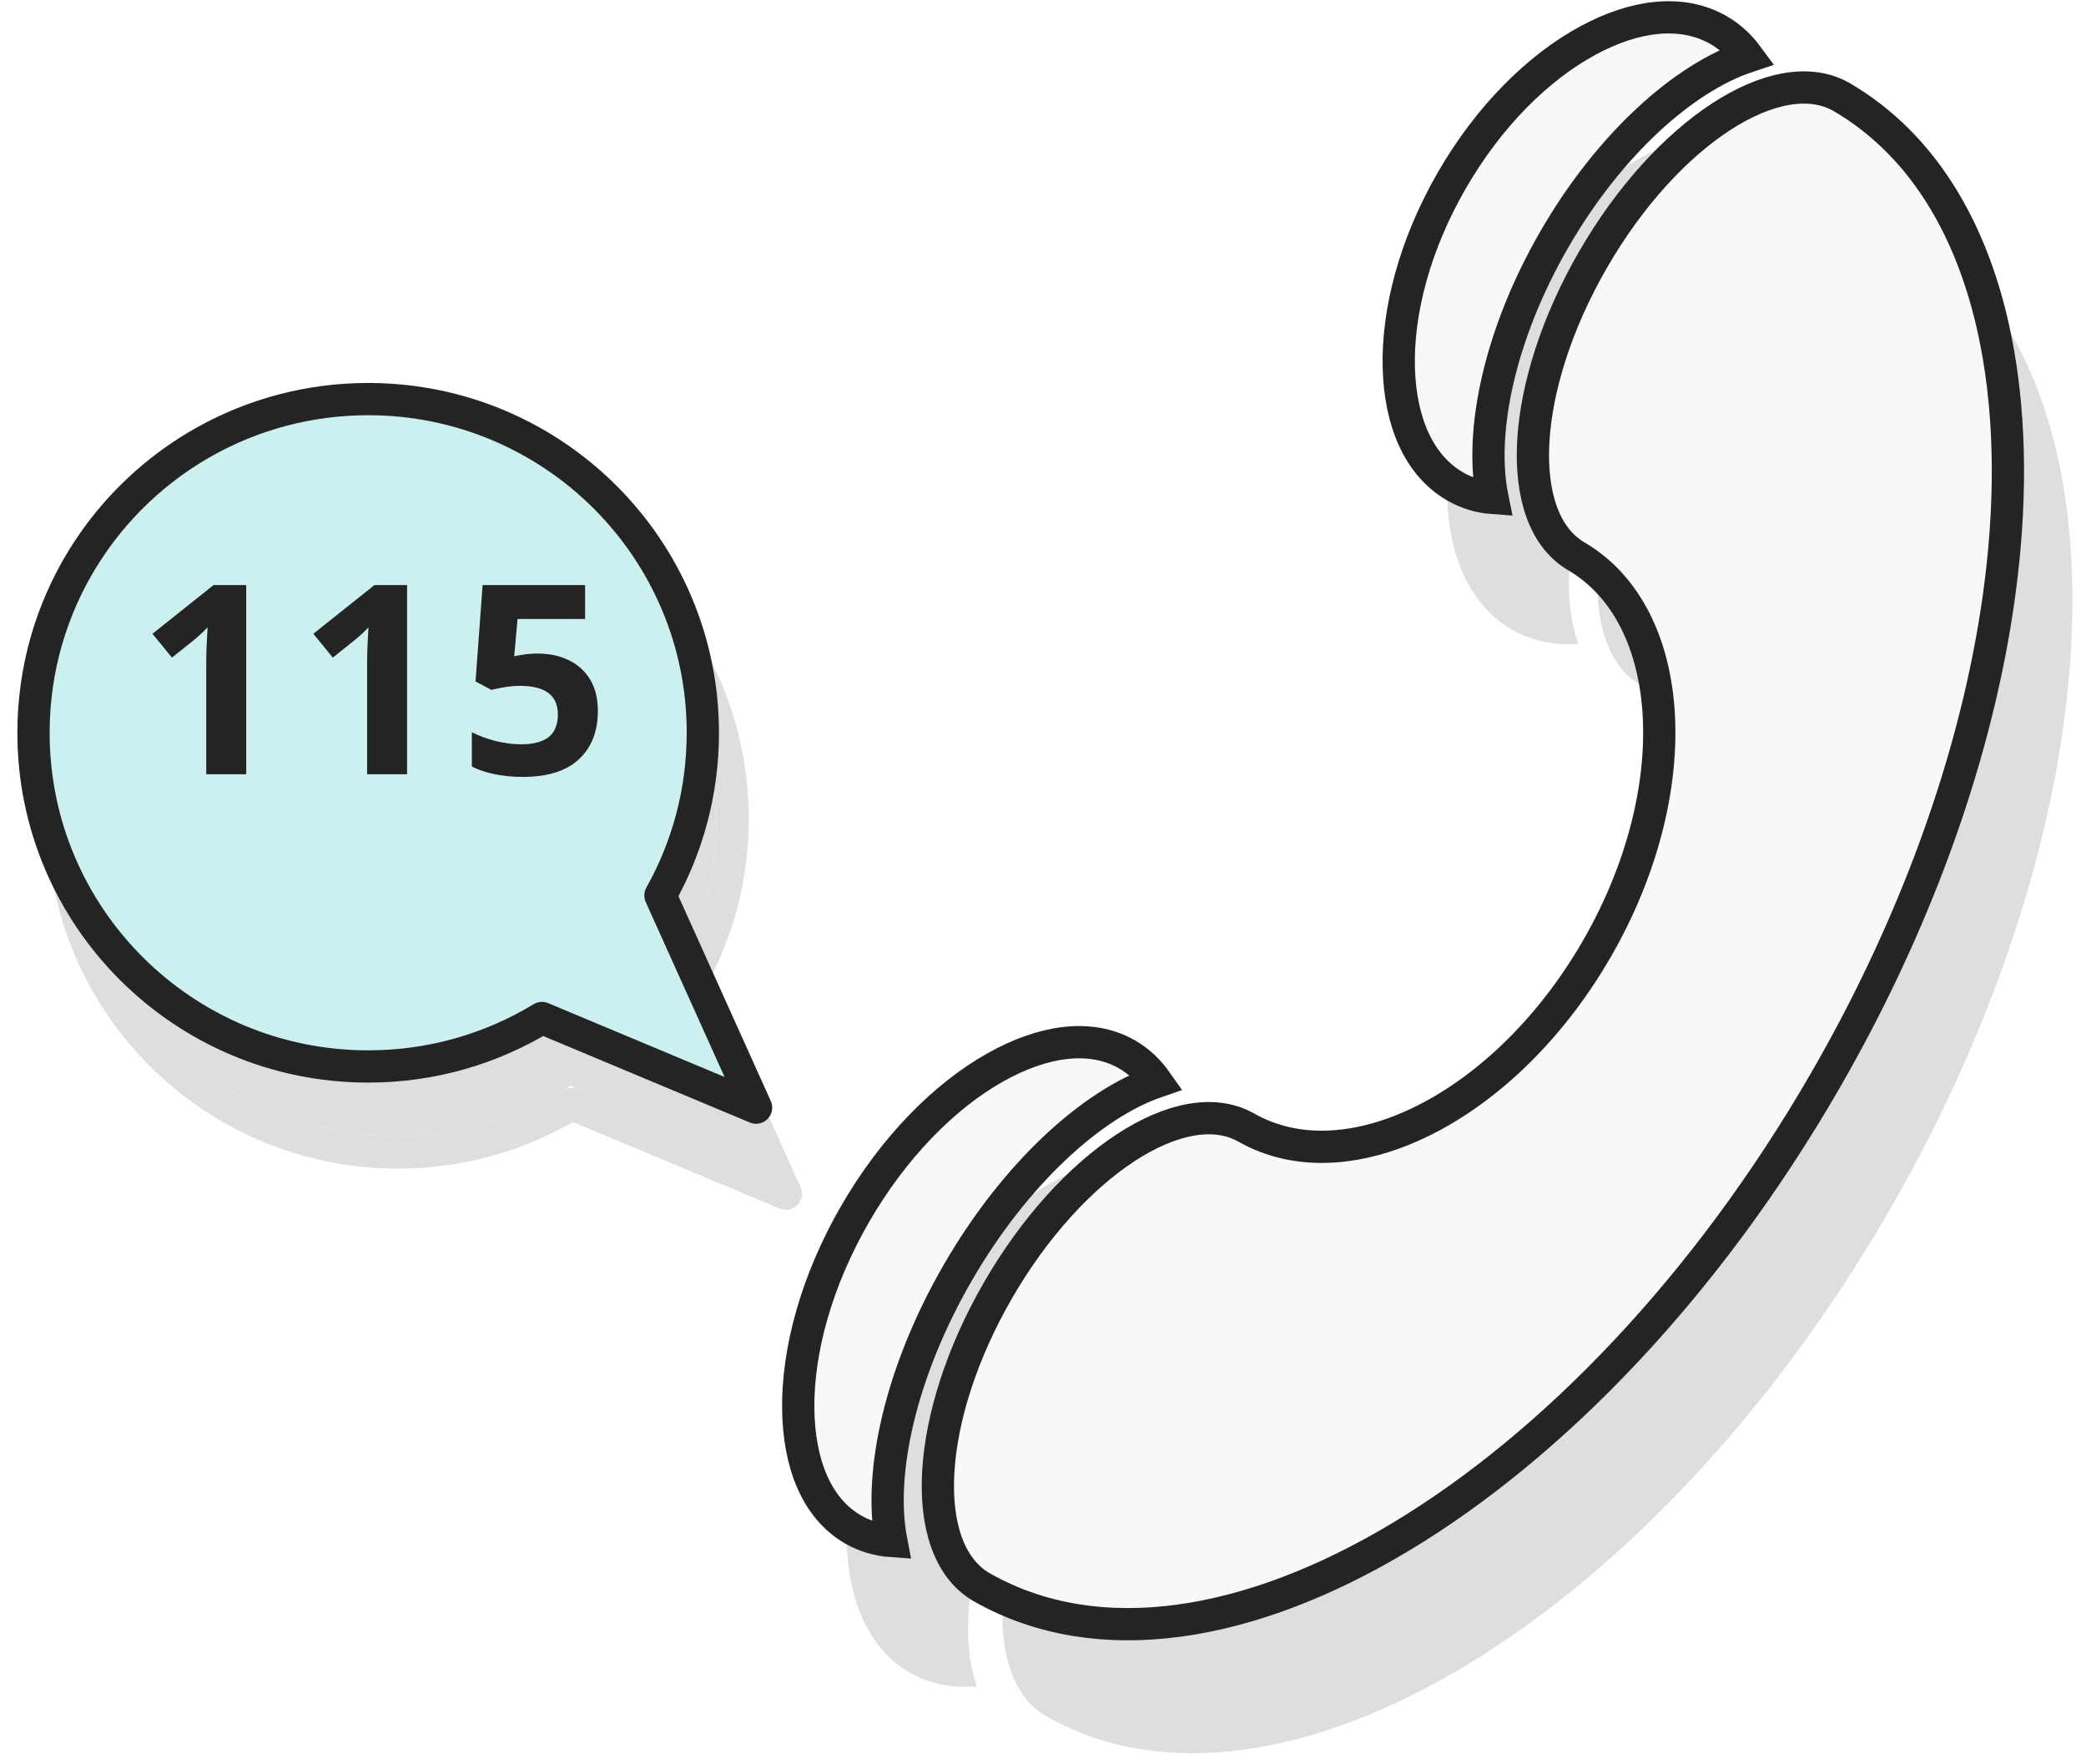
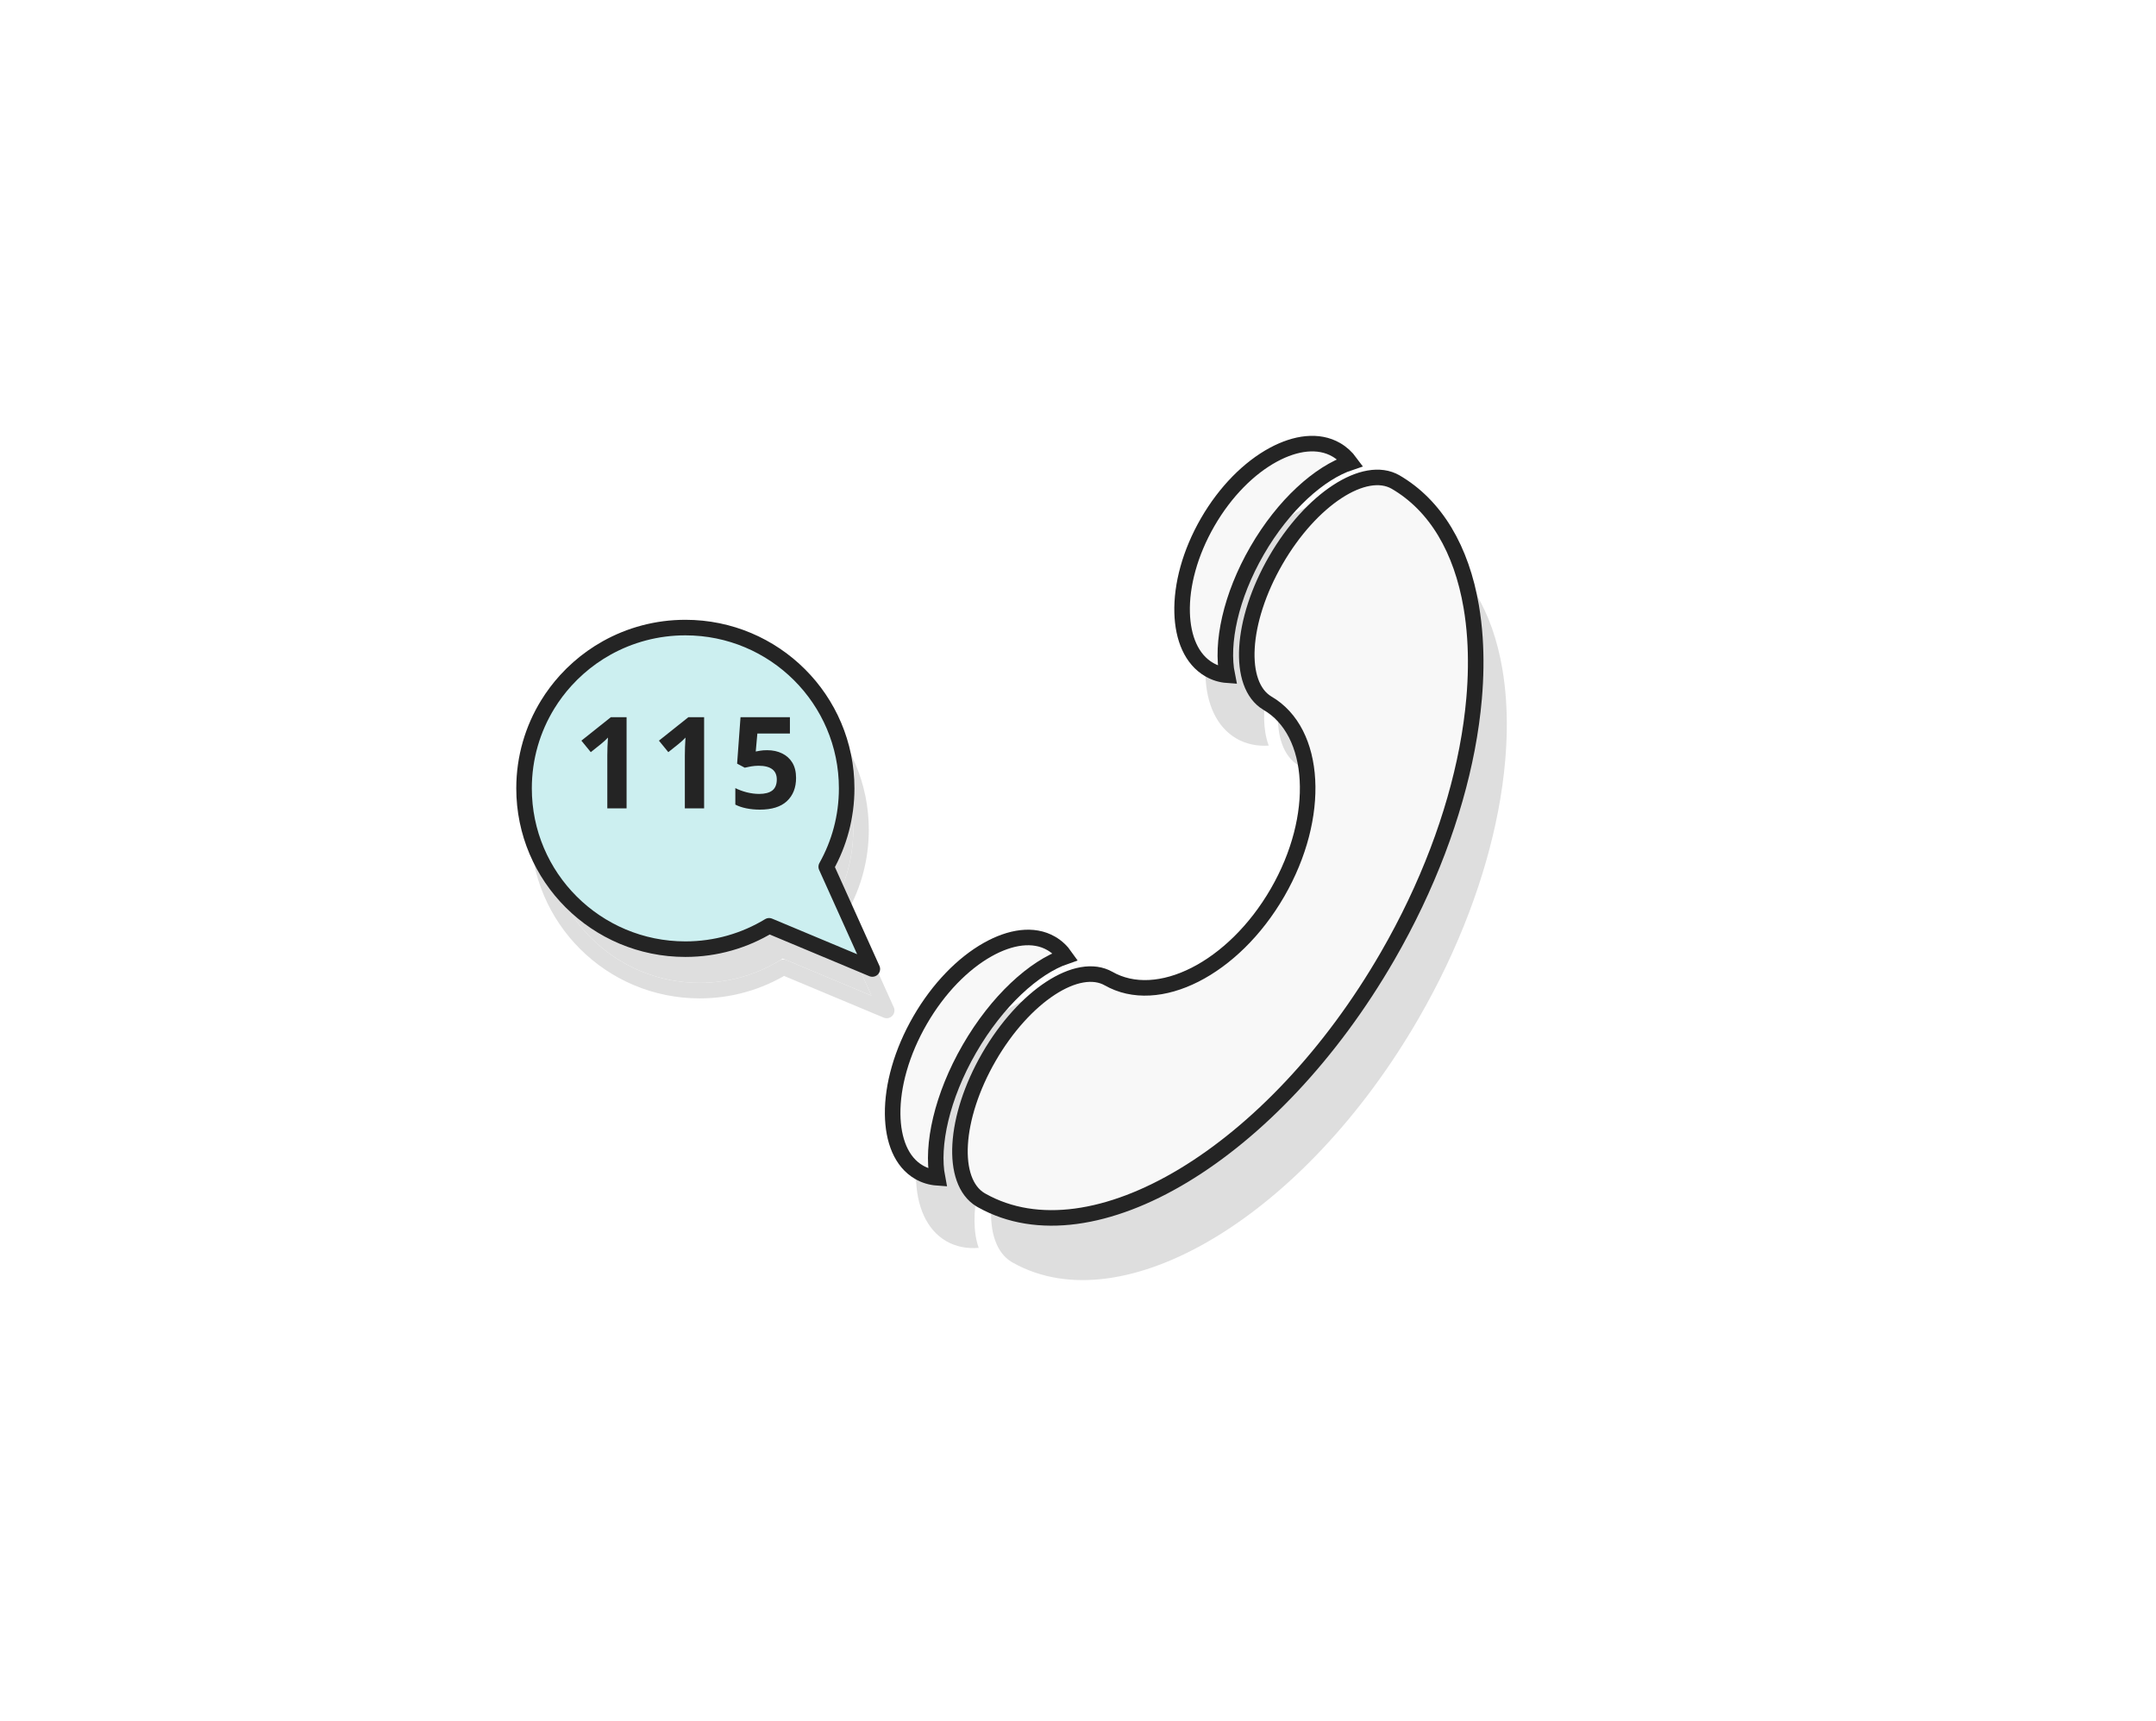
- <svg xmlns="http://www.w3.org/2000/svg" xmlns:xlink="http://www.w3.org/1999/xlink" width="97px" height="82px" viewBox="0 0 97 82" version="1.1">
+ <svg xmlns="http://www.w3.org/2000/svg" xmlns:xlink="http://www.w3.org/1999/xlink" width="208px" height="166px" viewBox="0 0 208 166" version="1.1">
  <defs>
    <path d="M18.004,27 C20.826,27 23.463,27.794 25.706,29.172 C26.493,29.656 27.231,30.212 27.912,30.83 C28.316,31.197 28.7,31.587 29.061,31.996 C29.76,32.788 30.376,33.655 30.895,34.584 C32.089,36.722 32.769,39.188 32.769,41.813 C32.769,49.993 26.158,56.625 18.004,56.625 C15.256,56.625 12.684,55.873 10.481,54.562 L2,58.385 L5.582,49.825 C4.099,47.515 3.238,44.765 3.238,41.813 C3.238,33.632 9.849,27 18.004,27 Z" id="path-1" />
  </defs>
-   <g id="01_Design" stroke="none" stroke-width="1" fill="none" fill-rule="evenodd">
-     <g id="01_all-services" transform="translate(-1141, -688)">
-       <g id="buergertelefon_115" transform="translate(1092, 646)">
-         <g id="Group-15" transform="translate(51, 38)">
-           <g id="Group-14" transform="translate(69.84808, 51.47276) rotate(-240) translate(-69.84808, -51.47276) translate(27.84808, 32.97276)" fill="#DEDEDE">
-             <path d="M41.598,0.232 C63.591,0.232 81.438,10.111 81.597,22.331 L81.598,22.431 C81.598,22.439 81.598,22.447 81.598,22.455 C81.598,22.468 81.598,22.482 81.598,22.495 C81.529,25.913 76.035,28.672 69.268,28.672 C62.458,28.672 56.938,25.878 56.938,22.431 L56.939,22.495 L56.938,22.495 C56.938,16.972 50.07,12.495 41.598,12.495 C33.126,12.495 26.259,16.972 26.259,22.495 C26.189,25.913 20.695,28.672 13.928,28.672 C7.119,28.672 1.598,25.878 1.598,22.431 L1.599,22.495 L1.598,22.495 L1.599,22.455 L1.598,22.431 C1.598,22.398 1.599,22.365 1.6,22.331 L1.598,22.495 C1.598,17.915 4.083,13.658 8.344,10.119 C9.11,9.482 9.933,8.869 10.81,8.281 C12.347,7.252 14.046,6.3 15.887,5.44 C17.325,4.768 18.849,4.151 20.448,3.595 C26.584,1.464 33.832,0.232 41.598,0.232 Z" id="Combined-Shape" style="mix-blend-mode: darken;" />
-             <path d="M26.045,25.916 C26.669,26.852 27.013,27.877 27.013,28.951 C27.013,33.369 21.193,36.951 14.013,36.951 C6.833,36.951 1.013,33.369 1.013,28.951 C1.013,27.877 1.357,26.852 1.981,25.916 C3.922,28.283 8.578,29.951 14.013,29.951 C19.398,29.951 24.018,28.314 25.992,25.981 Z" id="Combined-Shape" style="mix-blend-mode: darken;" />
-             <path d="M82.008,25.916 C82.656,26.852 83.013,27.877 83.013,28.951 C83.013,33.369 76.969,36.951 69.513,36.951 C62.057,36.951 56.013,33.369 56.013,28.951 C56.013,27.877 56.37,26.852 57.019,25.916 C59.035,28.284 63.87,29.951 69.513,29.951 C75.136,29.951 79.955,28.296 81.986,25.943 Z" id="Combined-Shape-Copy-3" style="mix-blend-mode: darken;" />
-           </g>
-           <g id="Group-14" transform="translate(66.5, 45.80769) rotate(-240) translate(-66.5, -45.80769) translate(25, 27.30769)" fill="#F8F8F8" stroke="#242424" stroke-width="1.5">
-             <path d="M40.634,0.098 C62.627,0.098 80.474,9.977 80.633,22.197 L80.634,22.297 C80.634,22.305 80.634,22.313 80.634,22.321 C80.634,22.334 80.634,22.348 80.634,22.361 C80.564,25.779 75.071,28.538 68.304,28.538 C61.494,28.538 55.973,25.744 55.973,22.297 L55.975,22.361 L55.973,22.361 C55.973,16.839 49.106,12.361 40.634,12.361 C32.162,12.361 25.295,16.839 25.295,22.361 C25.225,25.779 19.731,28.538 12.964,28.538 C6.154,28.538 0.634,25.744 0.634,22.297 L0.635,22.361 L0.634,22.361 L0.635,22.321 L0.634,22.297 C0.634,22.264 0.634,22.231 0.636,22.197 L0.634,22.361 C0.634,17.781 3.119,13.524 7.379,9.985 C8.146,9.348 8.969,8.735 9.846,8.147 C11.382,7.118 13.082,6.166 14.923,5.306 C16.361,4.634 17.885,4.017 19.484,3.461 C25.62,1.33 32.868,0.098 40.634,0.098 Z" id="Combined-Shape" stroke-linejoin="round" />
-             <path d="M1.184,27.03 C3.519,29.109 7.933,30.567 13.049,30.567 C18.151,30.567 22.558,29.117 24.896,27.047 C25.164,27.599 25.299,28.198 25.299,28.817 C25.299,30.799 23.935,32.551 21.848,33.835 C19.596,35.221 16.483,36.067 13.049,36.067 C9.615,36.067 6.502,35.221 4.25,33.835 C2.163,32.551 0.799,30.799 0.799,28.817 C0.799,28.198 0.934,27.599 1.184,27.03 Z" id="Combined-Shape" />
-             <path d="M56.214,27.001 C58.623,29.096 63.22,30.567 68.549,30.567 C73.872,30.567 78.466,29.099 80.876,27.009 C81.153,27.579 81.299,28.188 81.299,28.817 C81.299,30.799 79.877,32.546 77.713,33.829 C75.367,35.218 72.125,36.067 68.549,36.067 C64.973,36.067 61.731,35.218 59.385,33.829 C57.221,32.546 55.799,30.799 55.799,28.817 C55.799,28.187 55.945,27.579 56.214,27.001 Z" id="Combined-Shape-Copy-3" />
-           </g>
-           <g id="Combined-Shape" stroke-linejoin="round" transform="translate(17.38462, 42.69231) rotate(-90) translate(-17.38462, -42.69231) ">
-             <use fill="#DEDEDE" fill-rule="evenodd" style="mix-blend-mode: darken;" xlink:href="#path-1" />
-             <path stroke="#DEDEDE" stroke-width="1.5" d="M18.004,26.25 C20.97,26.25 23.742,27.085 26.098,28.533 C26.925,29.042 27.701,29.625 28.417,30.275 C28.841,30.661 29.244,31.07 29.624,31.5 C30.358,32.331 31.005,33.242 31.55,34.218 C32.804,36.465 33.519,39.055 33.519,41.813 C33.519,46.11 31.783,50 28.976,52.816 C26.168,55.633 22.288,57.375 18.004,57.375 C15.257,57.375 12.677,56.659 10.439,55.403 L10.439,55.403 L0.574,59.85 L4.741,49.893 C3.311,47.538 2.488,44.772 2.488,41.813 C2.488,37.515 4.224,33.625 7.031,30.809 C9.839,27.992 13.719,26.25 18.004,26.25 Z" />
-           </g>
-           <path d="M16.619,22.25 C19.585,22.25 22.357,23.085 24.714,24.533 C25.541,25.042 26.317,25.625 27.032,26.275 C27.456,26.661 27.859,27.07 28.239,27.5 C28.973,28.331 29.62,29.242 30.165,30.218 C31.419,32.465 32.135,35.055 32.135,37.813 C32.135,42.11 30.398,46 27.591,48.816 C24.783,51.633 20.904,53.375 16.619,53.375 C13.872,53.375 11.293,52.659 9.055,51.403 L9.055,51.403 L-0.811,55.85 L3.356,45.893 C1.927,43.538 1.103,40.772 1.103,37.813 C1.103,33.515 2.84,29.625 5.647,26.809 C8.455,23.992 12.334,22.25 16.619,22.25 Z" id="Combined-Shape" stroke="#242424" stroke-width="1.5" fill="#CCEFF0" stroke-linejoin="round" transform="translate(16, 38.69231) rotate(-90) translate(-16, -38.69231) " />
-           <text id="115" font-family="PTSans-Bold, PT Sans" font-size="12.308" font-weight="bold" line-spacing="17.231" letter-spacing="0.44" fill="#242424">
-             <tspan x="4.373" y="40">115</tspan>
-           </text>
-         </g>
+   <g id="icon_servicetel" stroke="none" stroke-width="1" fill="none" fill-rule="evenodd">
+     <g id="Group-15" transform="translate(51, 38)">
+       <g id="Group-14" transform="translate(69.84808, 51.47276) rotate(-240) translate(-69.84808, -51.47276) translate(27.84808, 32.97276)" fill="#DEDEDE">
+         <path d="M41.598,0.232 C63.591,0.232 81.438,10.111 81.597,22.331 L81.598,22.431 C81.598,22.439 81.598,22.447 81.598,22.455 C81.598,22.468 81.598,22.482 81.598,22.495 C81.529,25.913 76.035,28.672 69.268,28.672 C62.458,28.672 56.938,25.878 56.938,22.431 L56.939,22.495 L56.938,22.495 C56.938,16.972 50.07,12.495 41.598,12.495 C33.126,12.495 26.259,16.972 26.259,22.495 C26.189,25.913 20.695,28.672 13.928,28.672 C7.119,28.672 1.598,25.878 1.598,22.431 L1.599,22.495 L1.598,22.495 L1.599,22.455 L1.598,22.431 C1.598,22.398 1.599,22.365 1.6,22.331 L1.598,22.495 C1.598,17.915 4.083,13.658 8.344,10.119 C9.11,9.482 9.933,8.869 10.81,8.281 C12.347,7.252 14.046,6.3 15.887,5.44 C17.325,4.768 18.849,4.151 20.448,3.595 C26.584,1.464 33.832,0.232 41.598,0.232 Z" id="Combined-Shape" style="mix-blend-mode: darken;" />
+         <path d="M26.045,25.916 C26.669,26.852 27.013,27.877 27.013,28.951 C27.013,33.369 21.193,36.951 14.013,36.951 C6.833,36.951 1.013,33.369 1.013,28.951 C1.013,27.877 1.357,26.852 1.981,25.916 C3.922,28.283 8.578,29.951 14.013,29.951 C19.398,29.951 24.018,28.314 25.992,25.981 Z" id="Combined-Shape" style="mix-blend-mode: darken;" />
+         <path d="M82.008,25.916 C82.656,26.852 83.013,27.877 83.013,28.951 C83.013,33.369 76.969,36.951 69.513,36.951 C62.057,36.951 56.013,33.369 56.013,28.951 C56.013,27.877 56.37,26.852 57.019,25.916 C59.035,28.284 63.87,29.951 69.513,29.951 C75.136,29.951 79.955,28.296 81.986,25.943 Z" id="Combined-Shape-Copy-3" style="mix-blend-mode: darken;" />
      </g>
+       <g id="Group-14" transform="translate(66.5, 45.80769) rotate(-240) translate(-66.5, -45.80769) translate(25, 27.30769)" fill="#F8F8F8" stroke="#242424" stroke-width="1.5">
+         <path d="M40.634,0.098 C62.627,0.098 80.474,9.977 80.633,22.197 L80.634,22.297 C80.634,22.305 80.634,22.313 80.634,22.321 C80.634,22.334 80.634,22.348 80.634,22.361 C80.564,25.779 75.071,28.538 68.304,28.538 C61.494,28.538 55.973,25.744 55.973,22.297 L55.975,22.361 L55.973,22.361 C55.973,16.839 49.106,12.361 40.634,12.361 C32.162,12.361 25.295,16.839 25.295,22.361 C25.225,25.779 19.731,28.538 12.964,28.538 C6.154,28.538 0.634,25.744 0.634,22.297 L0.635,22.361 L0.634,22.361 L0.635,22.321 L0.634,22.297 C0.634,22.264 0.634,22.231 0.636,22.197 L0.634,22.361 C0.634,17.781 3.119,13.524 7.379,9.985 C8.146,9.348 8.969,8.735 9.846,8.147 C11.382,7.118 13.082,6.166 14.923,5.306 C16.361,4.634 17.885,4.017 19.484,3.461 C25.62,1.33 32.868,0.098 40.634,0.098 Z" id="Combined-Shape" stroke-linejoin="round" />
+         <path d="M1.184,27.03 C3.519,29.109 7.933,30.567 13.049,30.567 C18.151,30.567 22.558,29.117 24.896,27.047 C25.164,27.599 25.299,28.198 25.299,28.817 C25.299,30.799 23.935,32.551 21.848,33.835 C19.596,35.221 16.483,36.067 13.049,36.067 C9.615,36.067 6.502,35.221 4.25,33.835 C2.163,32.551 0.799,30.799 0.799,28.817 C0.799,28.198 0.934,27.599 1.184,27.03 Z" id="Combined-Shape" />
+         <path d="M56.214,27.001 C58.623,29.096 63.22,30.567 68.549,30.567 C73.872,30.567 78.466,29.099 80.876,27.009 C81.153,27.579 81.299,28.188 81.299,28.817 C81.299,30.799 79.877,32.546 77.713,33.829 C75.367,35.218 72.125,36.067 68.549,36.067 C64.973,36.067 61.731,35.218 59.385,33.829 C57.221,32.546 55.799,30.799 55.799,28.817 C55.799,28.187 55.945,27.579 56.214,27.001 Z" id="Combined-Shape-Copy-3" />
+       </g>
+       <g id="Combined-Shape" stroke-linejoin="round" transform="translate(17.38462, 42.69231) rotate(-90) translate(-17.38462, -42.69231) ">
+         <use fill="#DEDEDE" fill-rule="evenodd" style="mix-blend-mode: darken;" xlink:href="#path-1" />
+         <path stroke="#DEDEDE" stroke-width="1.5" d="M18.004,26.25 C20.97,26.25 23.742,27.085 26.098,28.533 C26.925,29.042 27.701,29.625 28.417,30.275 C28.841,30.661 29.244,31.07 29.624,31.5 C30.358,32.331 31.005,33.242 31.55,34.218 C32.804,36.465 33.519,39.055 33.519,41.813 C33.519,46.11 31.783,50 28.976,52.816 C26.168,55.633 22.288,57.375 18.004,57.375 C15.257,57.375 12.677,56.659 10.439,55.403 L10.439,55.403 L0.574,59.85 L4.741,49.893 C3.311,47.538 2.488,44.772 2.488,41.813 C2.488,37.515 4.224,33.625 7.031,30.809 C9.839,27.992 13.719,26.25 18.004,26.25 Z" />
+       </g>
+       <path d="M16.619,22.25 C19.585,22.25 22.357,23.085 24.714,24.533 C25.541,25.042 26.317,25.625 27.032,26.275 C27.456,26.661 27.859,27.07 28.239,27.5 C28.973,28.331 29.62,29.242 30.165,30.218 C31.419,32.465 32.135,35.055 32.135,37.813 C32.135,42.11 30.398,46 27.591,48.816 C24.783,51.633 20.904,53.375 16.619,53.375 C13.872,53.375 11.293,52.659 9.055,51.403 L9.055,51.403 L-0.811,55.85 L3.356,45.893 C1.927,43.538 1.103,40.772 1.103,37.813 C1.103,33.515 2.84,29.625 5.647,26.809 C8.455,23.992 12.334,22.25 16.619,22.25 Z" id="Combined-Shape" stroke="#242424" stroke-width="1.5" fill="#CCEFF0" stroke-linejoin="round" transform="translate(16, 38.69231) rotate(-90) translate(-16, -38.69231) " />
+       <text id="115" font-family="PTSans-Bold, PT Sans" font-size="12.308" font-weight="bold" line-spacing="17.231" letter-spacing="0.44" fill="#242424">
+         <tspan x="4.373" y="40">115</tspan>
+       </text>
    </g>
  </g>
</svg>
